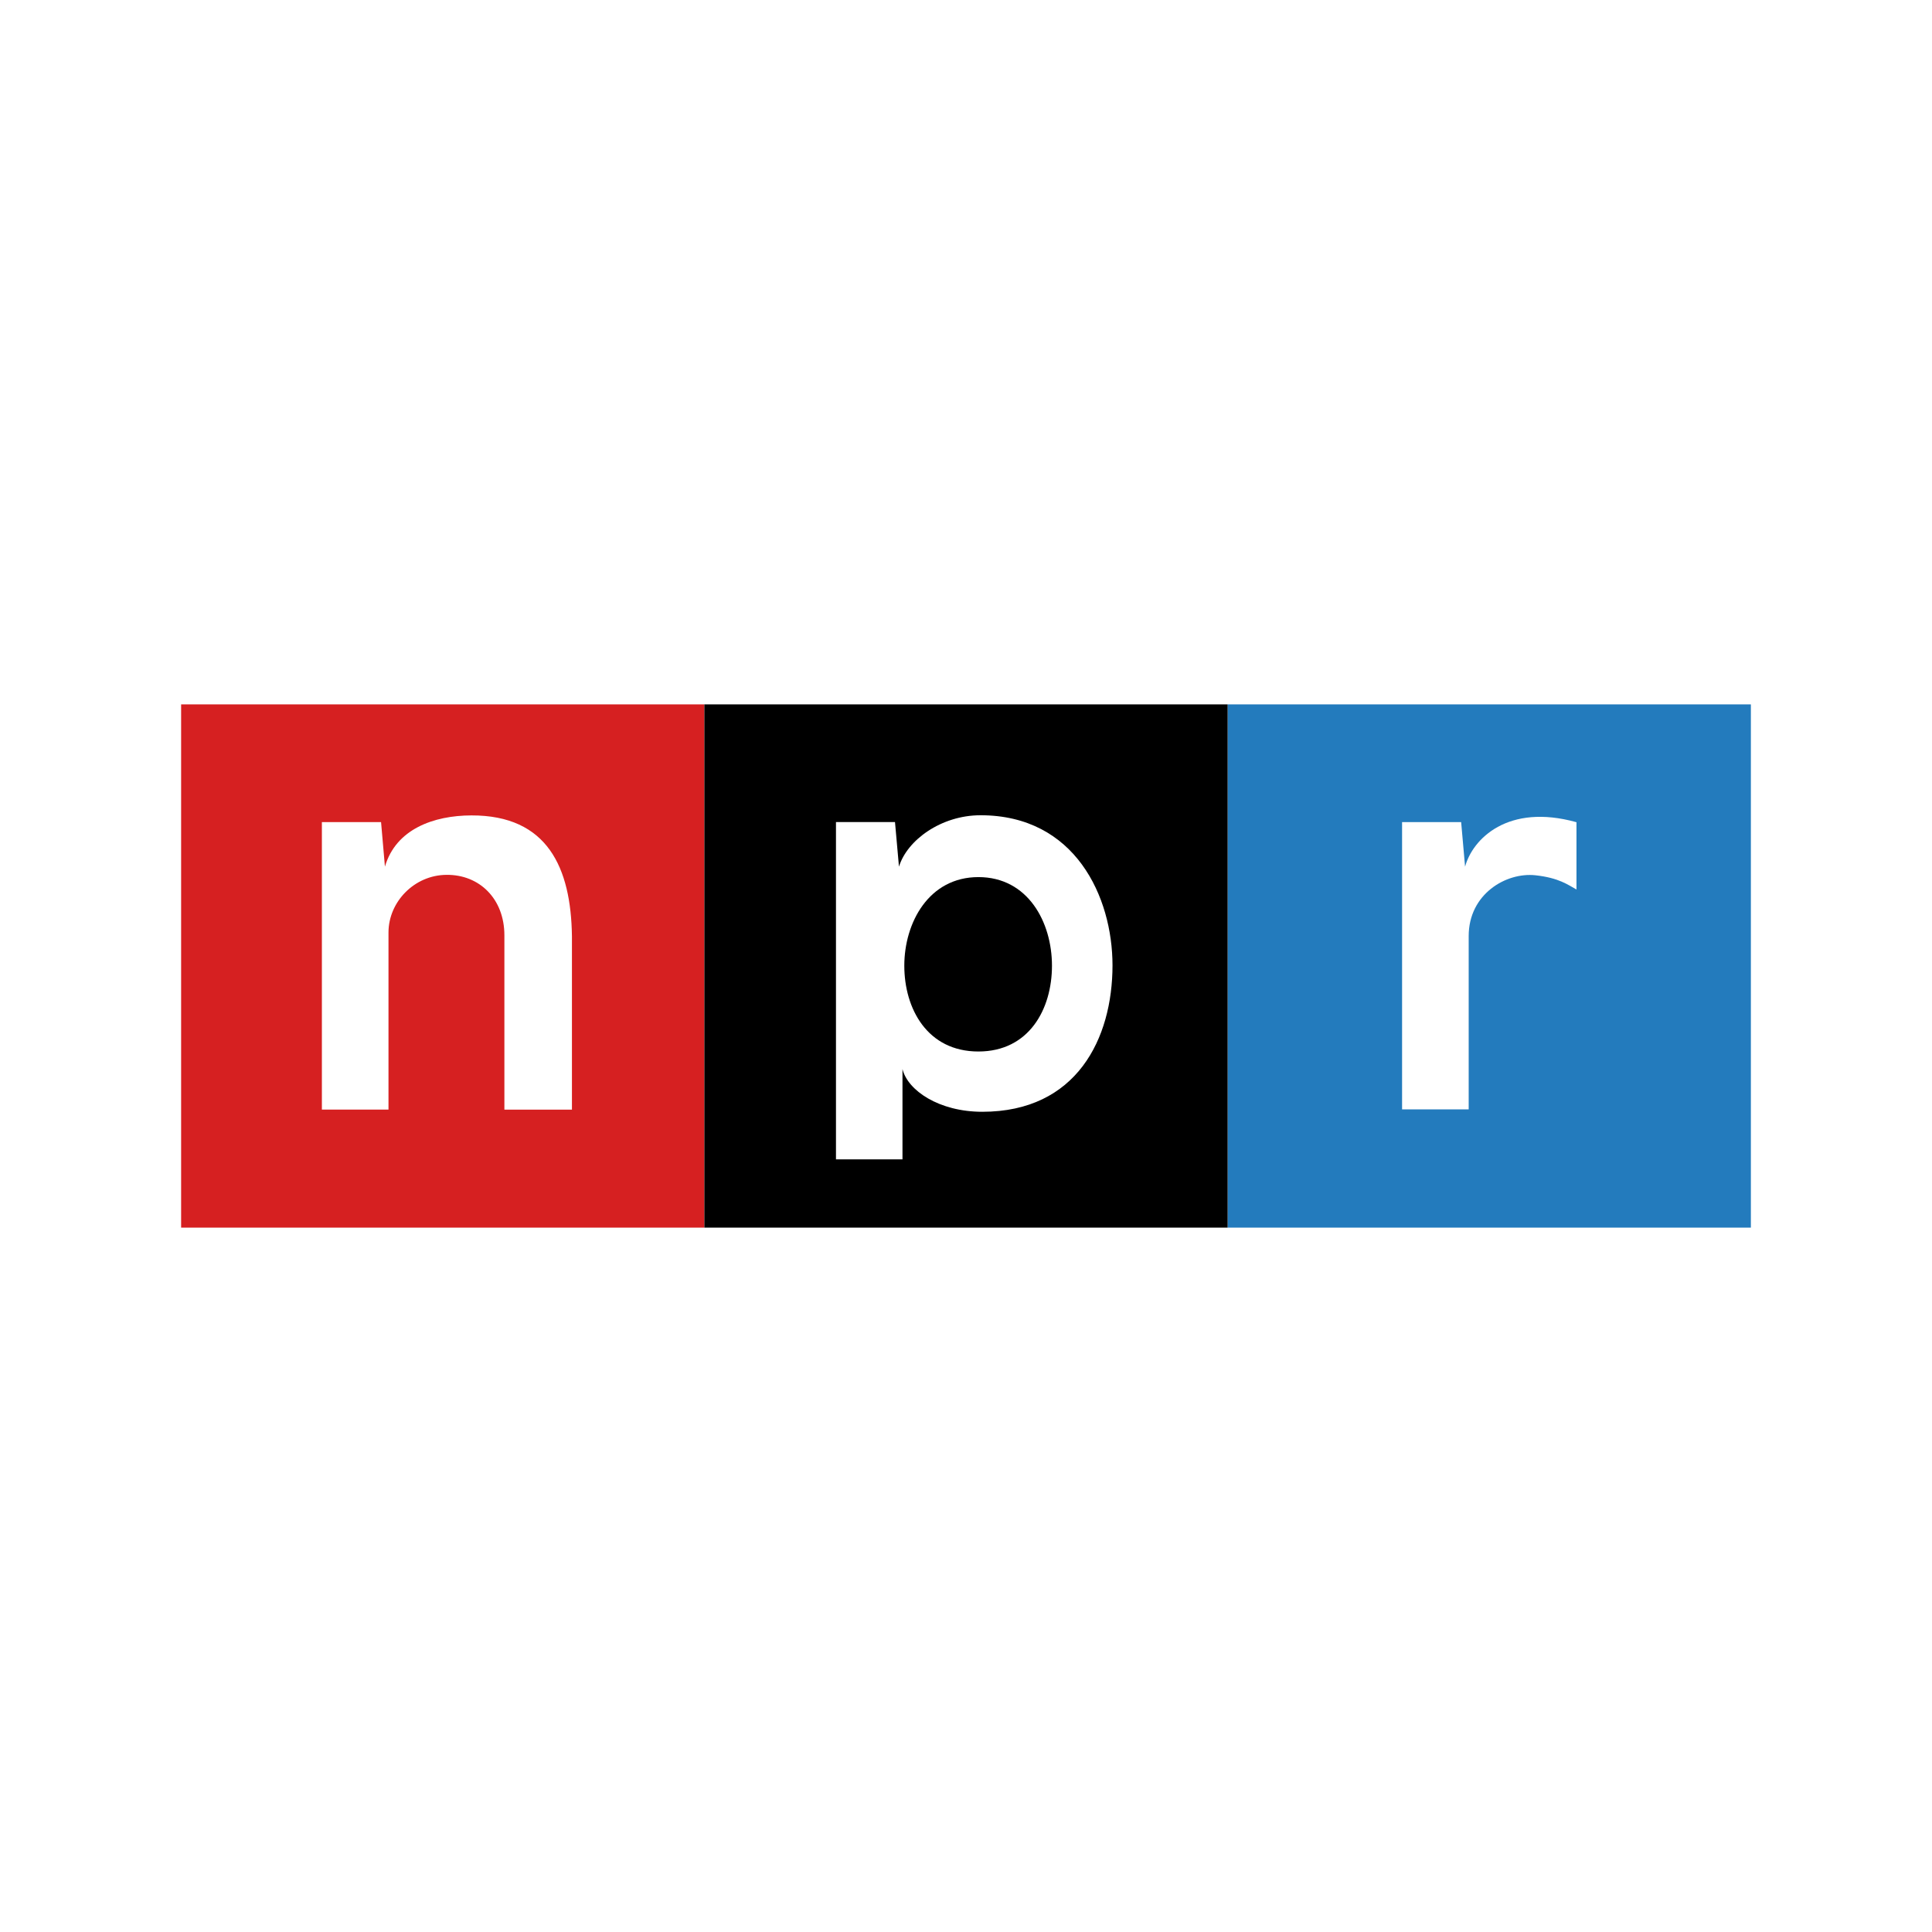
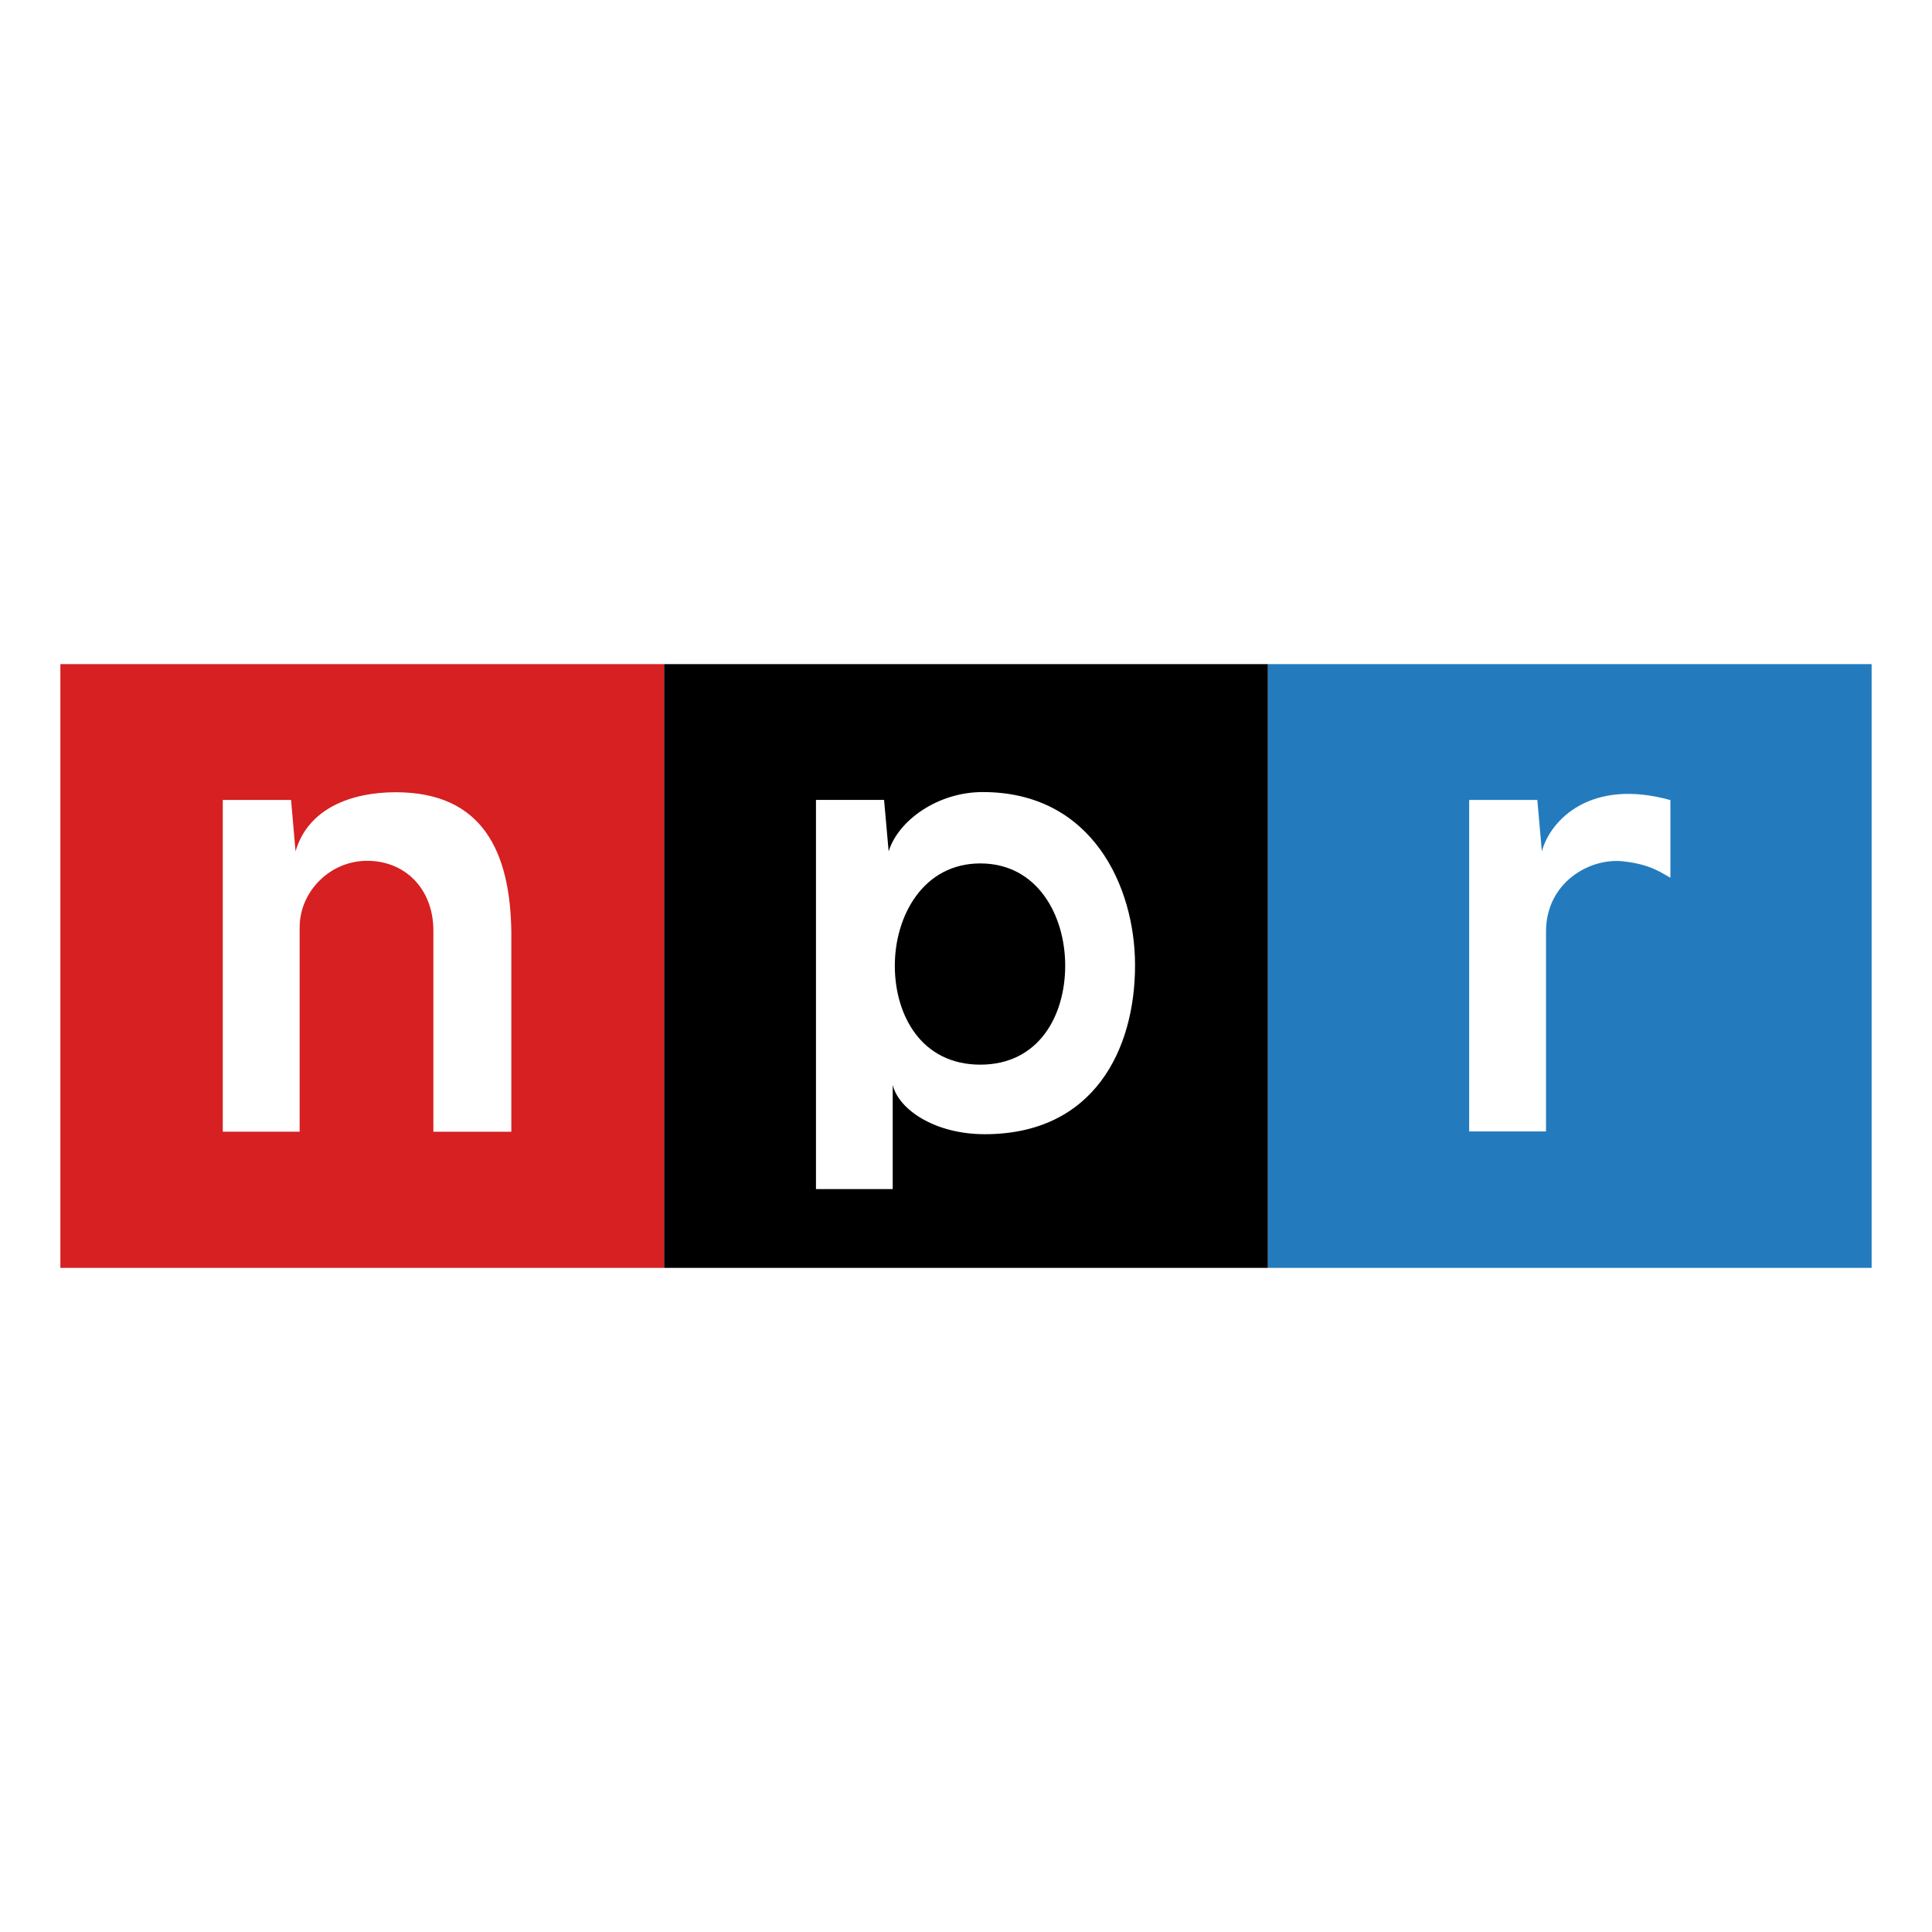
<svg xmlns="http://www.w3.org/2000/svg" viewBox="0 0 32 32">
  <rect width="32" height="32" fill="#fff" />
-   <g transform="translate(3 11.6667) scale(0.008666667)">
+   <g transform="translate(1 11) scale(0.01)">
    <path d="m1000 0h-1000v1000h1000z" fill="#d62021" />
    <path d="m3000 0h-1000v1000h1000z" fill="#237bbd" />
    <path d="m554.7 212.2c-72 .2-144.2 26-165.2 97.9l-7.4-85.1h-113.1v549.4h127.3v-338.4c0-58.7 49.5-109.8 110.8-110.2 63.1-.7 110.7 45.9 110.7 115.6v333.1h129.1v-331.3c-1.8-130.9-46.5-231.4-192.2-231z" fill="#fff" />
    <path d="m2666.7 225.2c-131.2-36.6-198.6 32.1-212.9 85l-7.5-85.2h-112.9v549h127.3v-331.2c0-80.4 71.4-122.2 127.5-116.2 45.1 4.9 62.6 18.5 78.5 27.2z" fill="#fff" />
    <path d="m2000 0h-1000v1000h1000z" />
    <path d="m1527.7 211.9c-75.1 0-140.3 47.5-155.8 98.3l-7.6-85.3h-112.8v644.6h127.1v-172.5c10 40.8 69.6 81.6 152.6 81.6 180.1 0 248.8-139.6 248.8-280-.1-130.4-71.1-286.8-252.3-286.7zm-4 451.5c-97.8 0-141.6-82-141.6-164 0-82.1 46.8-169.3 141.6-169.3s140.6 86.3 140.6 169.3-43.8 164-140.6 164z" fill="#fff" />
  </g>
</svg>
